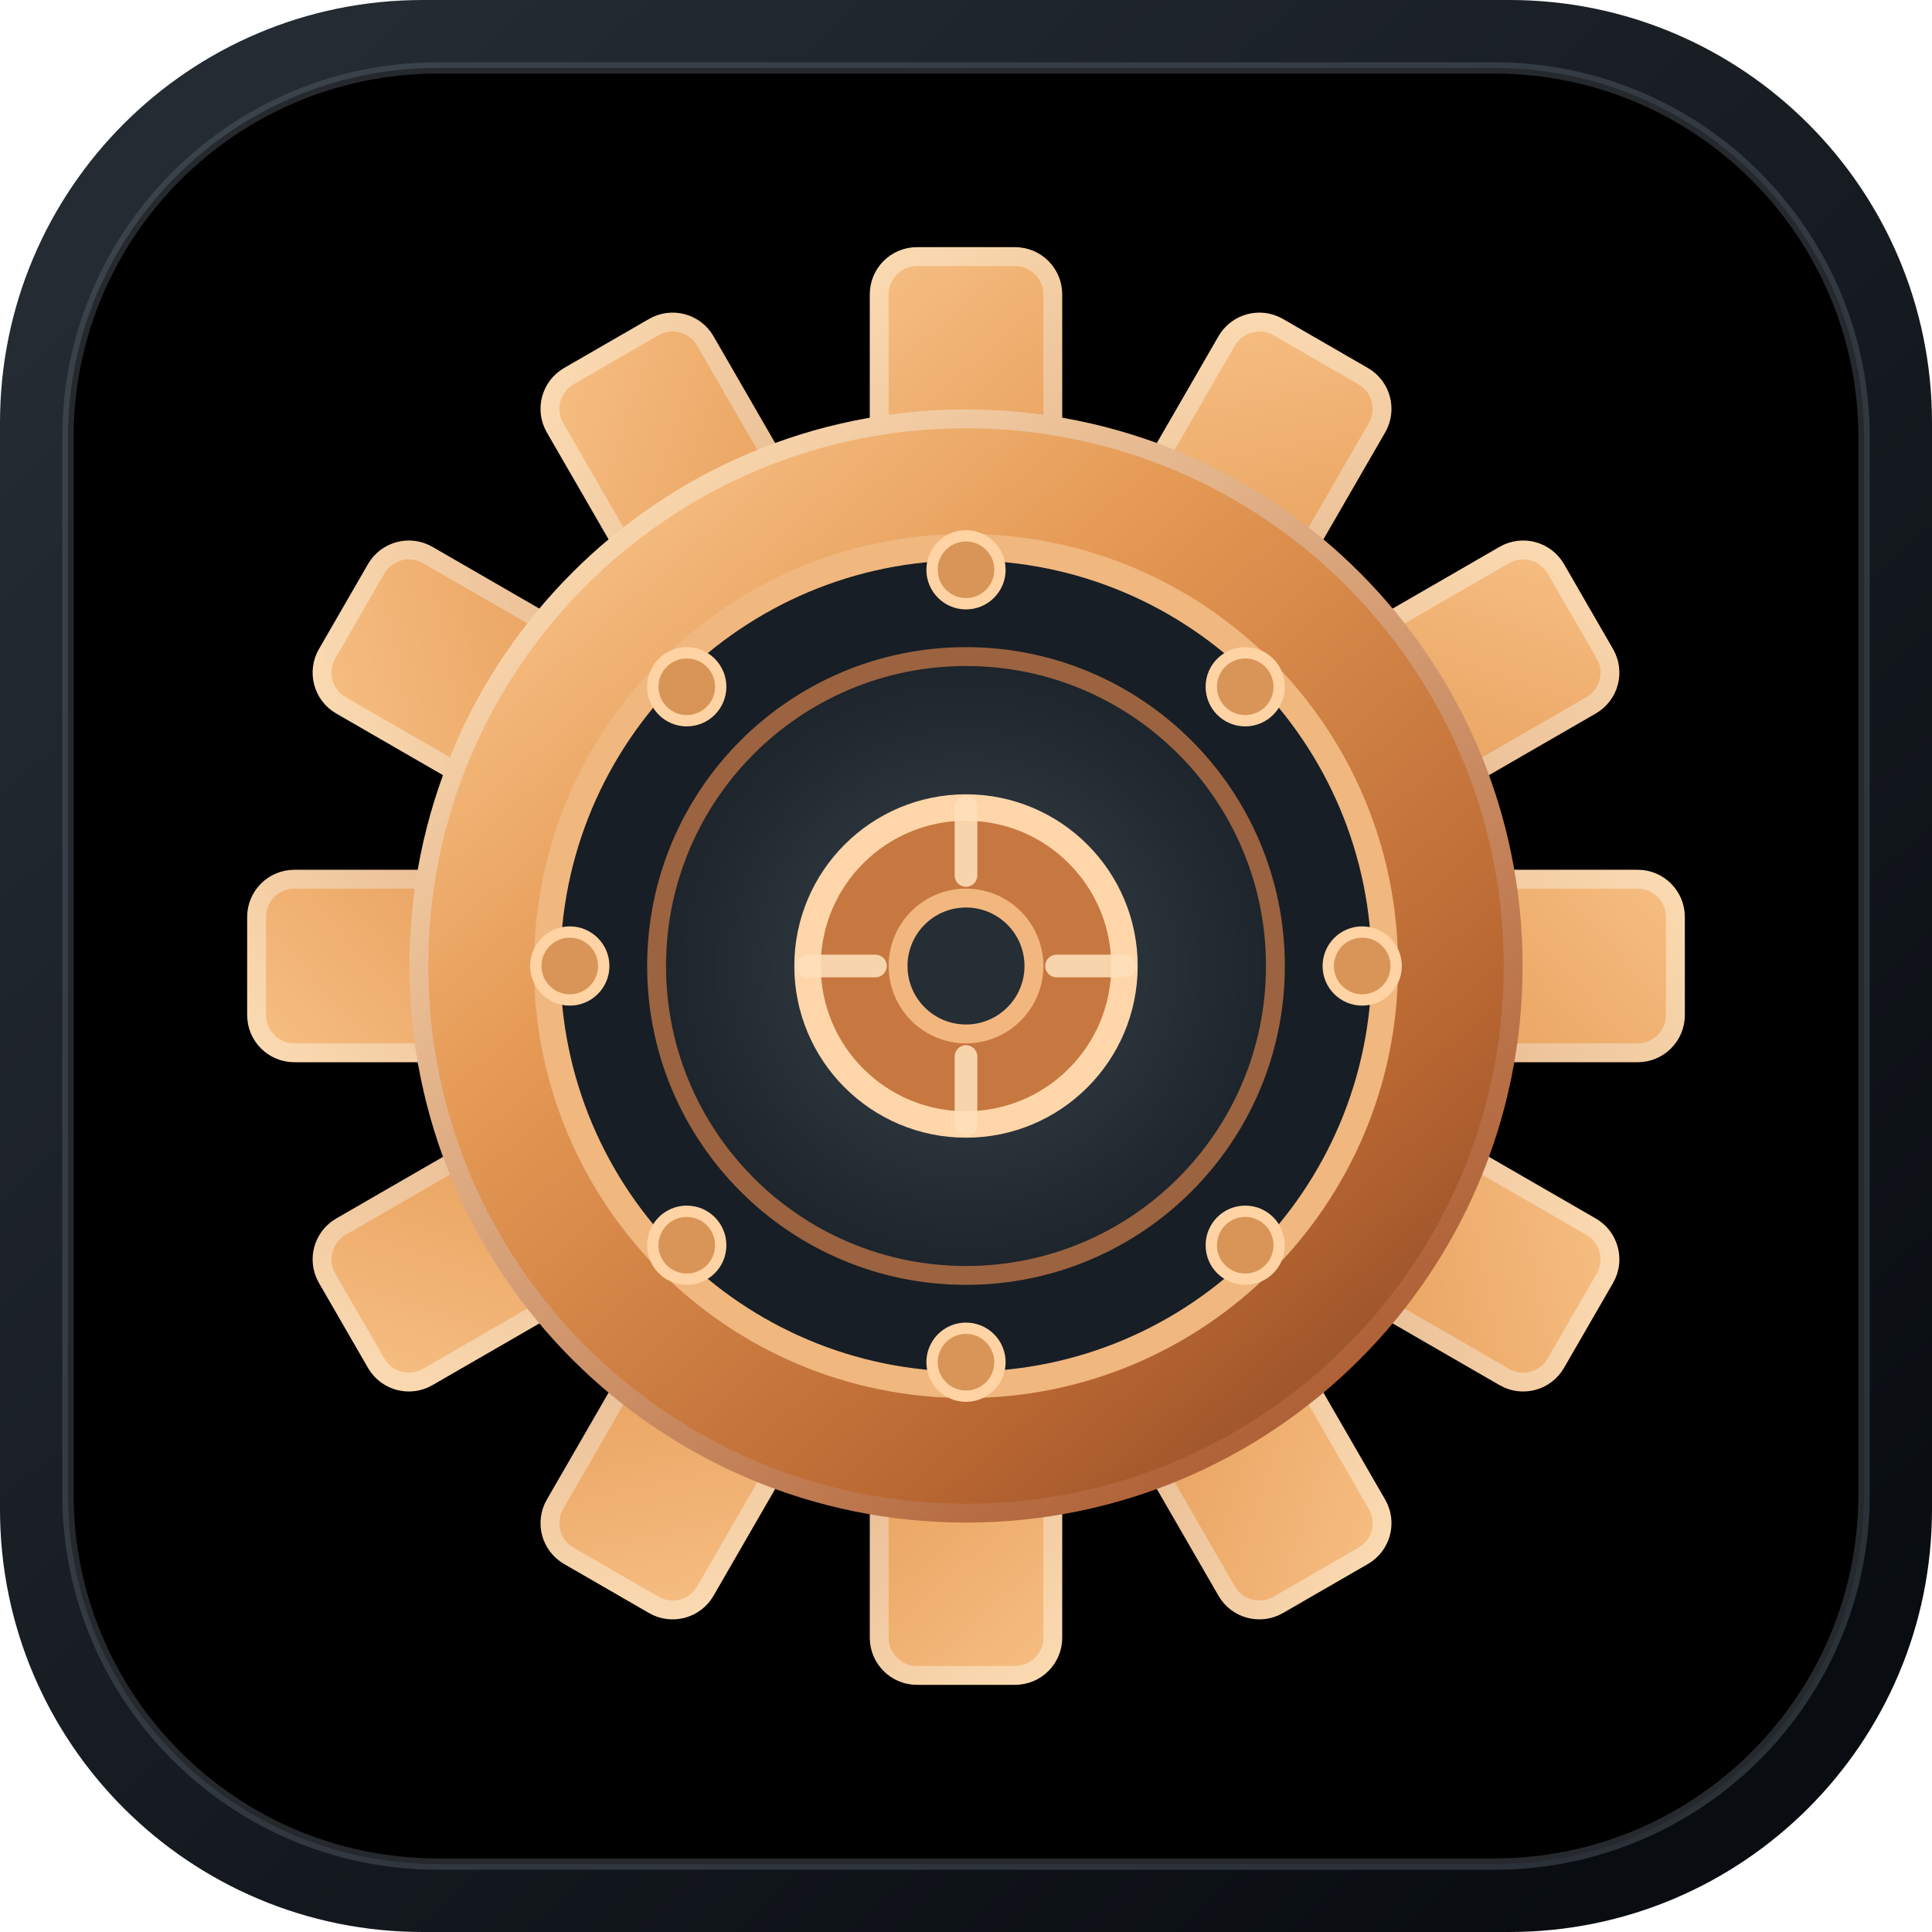
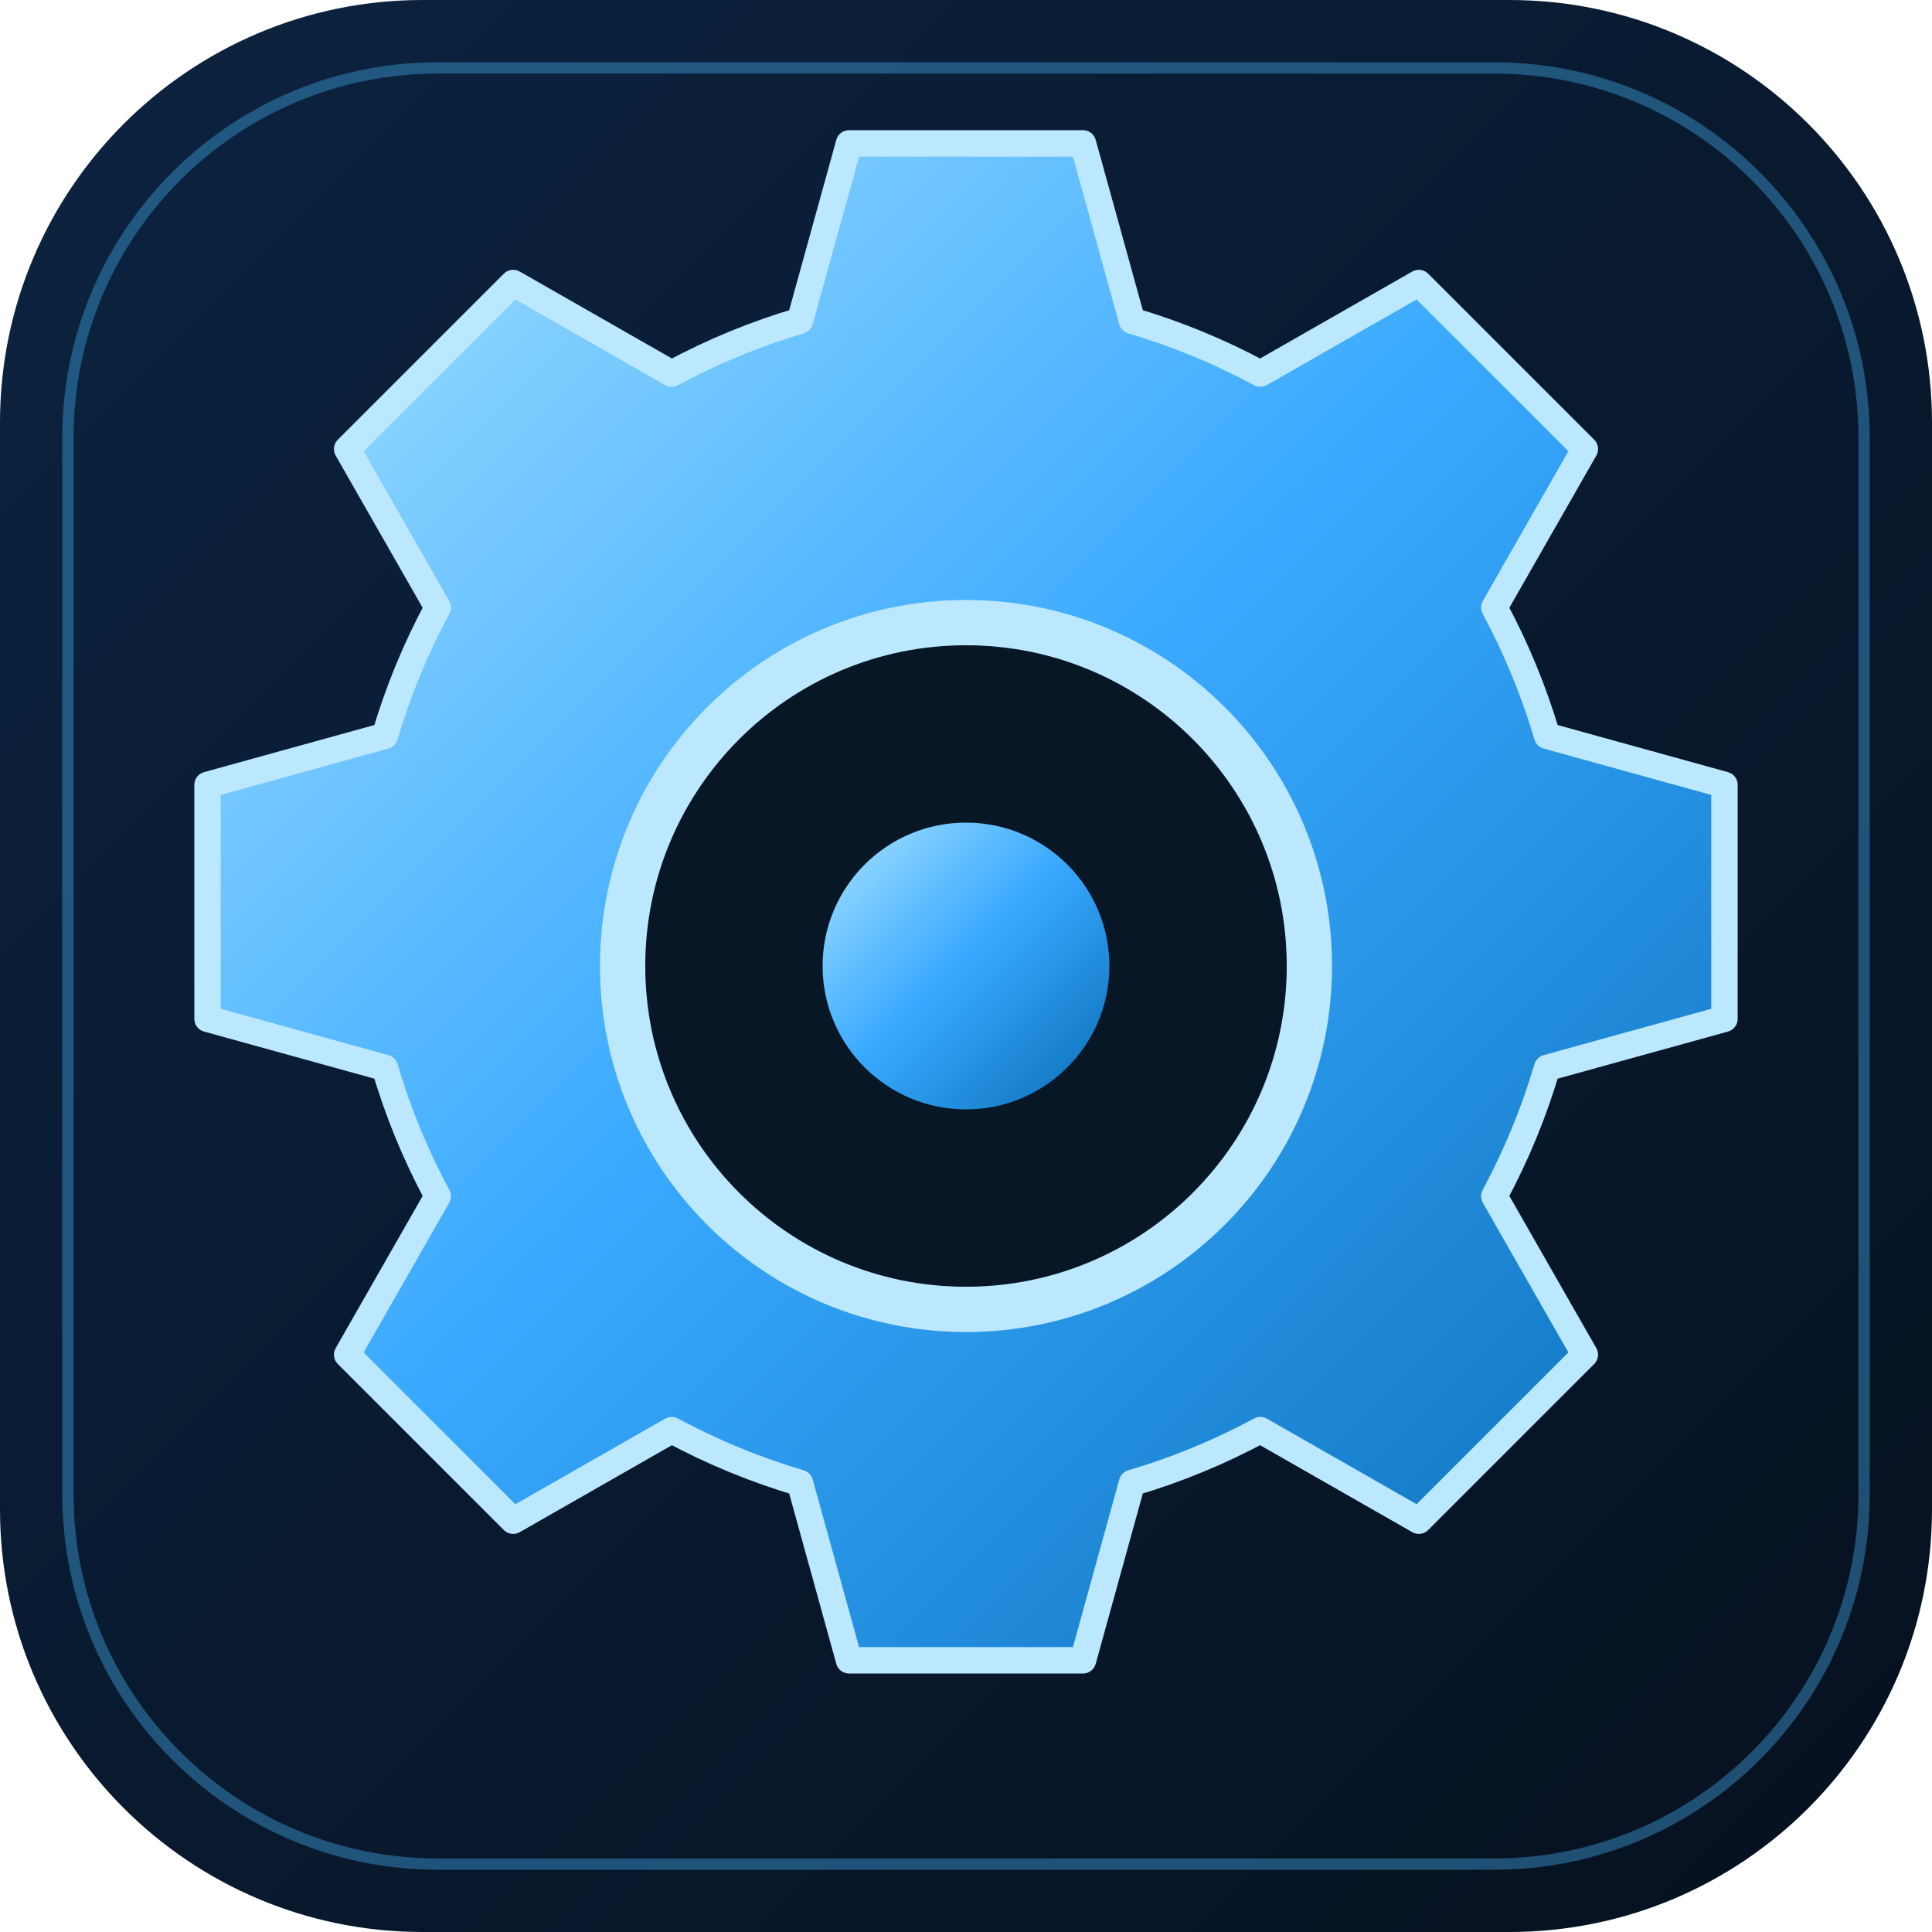
<svg xmlns="http://www.w3.org/2000/svg" width="512" height="512" viewBox="0 0 512 512">
  <defs>
-     <linearGradient id="bg" x1="56" y1="40" x2="456" y2="472" gradientUnits="userSpaceOnUse">
-       <stop stop-color="#242B32" />
-       <stop offset="1" stop-color="#090D12" />
+     <linearGradient id="g" x1="0" y1="0" x2="1" y2="1">
+       <stop stop-color="#a9e3ff" />
+       <stop offset=".48" stop-color="#39a9ff" />
+       <stop offset="1" stop-color="#086db5" />
    </linearGradient>
-     <linearGradient id="copper" x1="120" y1="105" x2="395" y2="415" gradientUnits="userSpaceOnUse">
-       <stop stop-color="#FFD19A" />
-       <stop offset=".34" stop-color="#E59A55" />
-       <stop offset=".72" stop-color="#B96732" />
-       <stop offset="1" stop-color="#7D3F22" />
+     <linearGradient id="bg" x1="0" y1="0" x2="1" y2="1">
+       <stop stop-color="#0c2340" />
+       <stop offset="1" stop-color="#06111f" />
    </linearGradient>
-     <linearGradient id="edge" x1="150" y1="115" x2="365" y2="390" gradientUnits="userSpaceOnUse">
-       <stop stop-color="#FFE0B7" />
-       <stop offset="1" stop-color="#A9572D" />
-     </linearGradient>
-     <radialGradient id="hub" cx="0" cy="0" r="1" gradientTransform="matrix(0 118 -118 0 256 256)" gradientUnits="userSpaceOnUse">
-       <stop stop-color="#39434C" />
-       <stop offset="1" stop-color="#11171D" />
-     </radialGradient>
-     <filter id="shadow" x="58" y="58" width="396" height="396" color-interpolation-filters="sRGB" filterUnits="userSpaceOnUse">
-       <feGaussianBlur stdDeviation="13" />
-     </filter>
  </defs>
  <rect width="512" height="512" rx="112" fill="url(#bg)" />
-   <rect x="18" y="18" width="476" height="476" rx="98" stroke="#59636C" stroke-opacity=".42" stroke-width="3" />
-   <circle cx="256" cy="272" r="176" fill="#000" opacity=".38" filter="url(#shadow)" />
-   <g fill="url(#copper)" stroke="url(#edge)" stroke-width="5" stroke-linejoin="round">
-     <rect x="233" y="68" width="46" height="104" rx="10" />
-     <rect x="233" y="68" width="46" height="104" rx="10" transform="rotate(30 256 256)" />
-     <rect x="233" y="68" width="46" height="104" rx="10" transform="rotate(60 256 256)" />
-     <rect x="233" y="68" width="46" height="104" rx="10" transform="rotate(90 256 256)" />
-     <rect x="233" y="68" width="46" height="104" rx="10" transform="rotate(120 256 256)" />
-     <rect x="233" y="68" width="46" height="104" rx="10" transform="rotate(150 256 256)" />
-     <rect x="233" y="68" width="46" height="104" rx="10" transform="rotate(180 256 256)" />
-     <rect x="233" y="68" width="46" height="104" rx="10" transform="rotate(210 256 256)" />
-     <rect x="233" y="68" width="46" height="104" rx="10" transform="rotate(240 256 256)" />
-     <rect x="233" y="68" width="46" height="104" rx="10" transform="rotate(270 256 256)" />
-     <rect x="233" y="68" width="46" height="104" rx="10" transform="rotate(300 256 256)" />
-     <rect x="233" y="68" width="46" height="104" rx="10" transform="rotate(330 256 256)" />
-     <circle cx="256" cy="256" r="145" />
+   <rect x="18" y="18" width="476" height="476" rx="98" fill="none" stroke="#3d9bd7" stroke-opacity=".45" stroke-width="3" />
+   <g fill="url(#g)" stroke="#bce8ff" stroke-width="7" stroke-linejoin="round">
+     <path d="M225 38h62l13 47a177 177 0 0 1 34 14l42-24 44 44-24 42a177 177 0 0 1 14 34l47 13v62l-47 13a177 177 0 0 1-14 34l24 42-44 44-42-24a177 177 0 0 1-34 14l-13 47h-62l-13-47a177 177 0 0 1-34-14l-42 24-44-44 24-42a177 177 0 0 1-14-34l-47-13v-62l47-13a177 177 0 0 1 14-34l-24-42 44-44 42 24a177 177 0 0 1 34-14z" />
  </g>
-   <circle cx="256" cy="256" r="111" fill="#171E25" stroke="#F0B77F" stroke-width="7" />
-   <circle cx="256" cy="256" r="82" fill="url(#hub)" stroke="#9B633F" stroke-width="5" />
-   <g fill="#D99558" stroke="#FFD3A3" stroke-width="3">
-     <circle cx="256" cy="151" r="9" />
-     <circle cx="330" cy="182" r="9" />
-     <circle cx="361" cy="256" r="9" />
-     <circle cx="330" cy="330" r="9" />
-     <circle cx="256" cy="361" r="9" />
-     <circle cx="182" cy="330" r="9" />
-     <circle cx="151" cy="256" r="9" />
-     <circle cx="182" cy="182" r="9" />
-   </g>
-   <circle cx="256" cy="256" r="42" fill="#C77840" stroke="#FFD6AA" stroke-width="7" />
-   <circle cx="256" cy="256" r="18" fill="#252D35" stroke="#F2B77F" stroke-width="5" />
-   <path d="M256 214V232M256 280V298M214 256H232M280 256H298" stroke="#FFE0BB" stroke-width="6" stroke-linecap="round" opacity=".88" />
+   <circle cx="256" cy="256" r="91" fill="#081725" stroke="#bce8ff" stroke-width="12" />
+   <circle cx="256" cy="256" r="38" fill="url(#g)" />
</svg>
